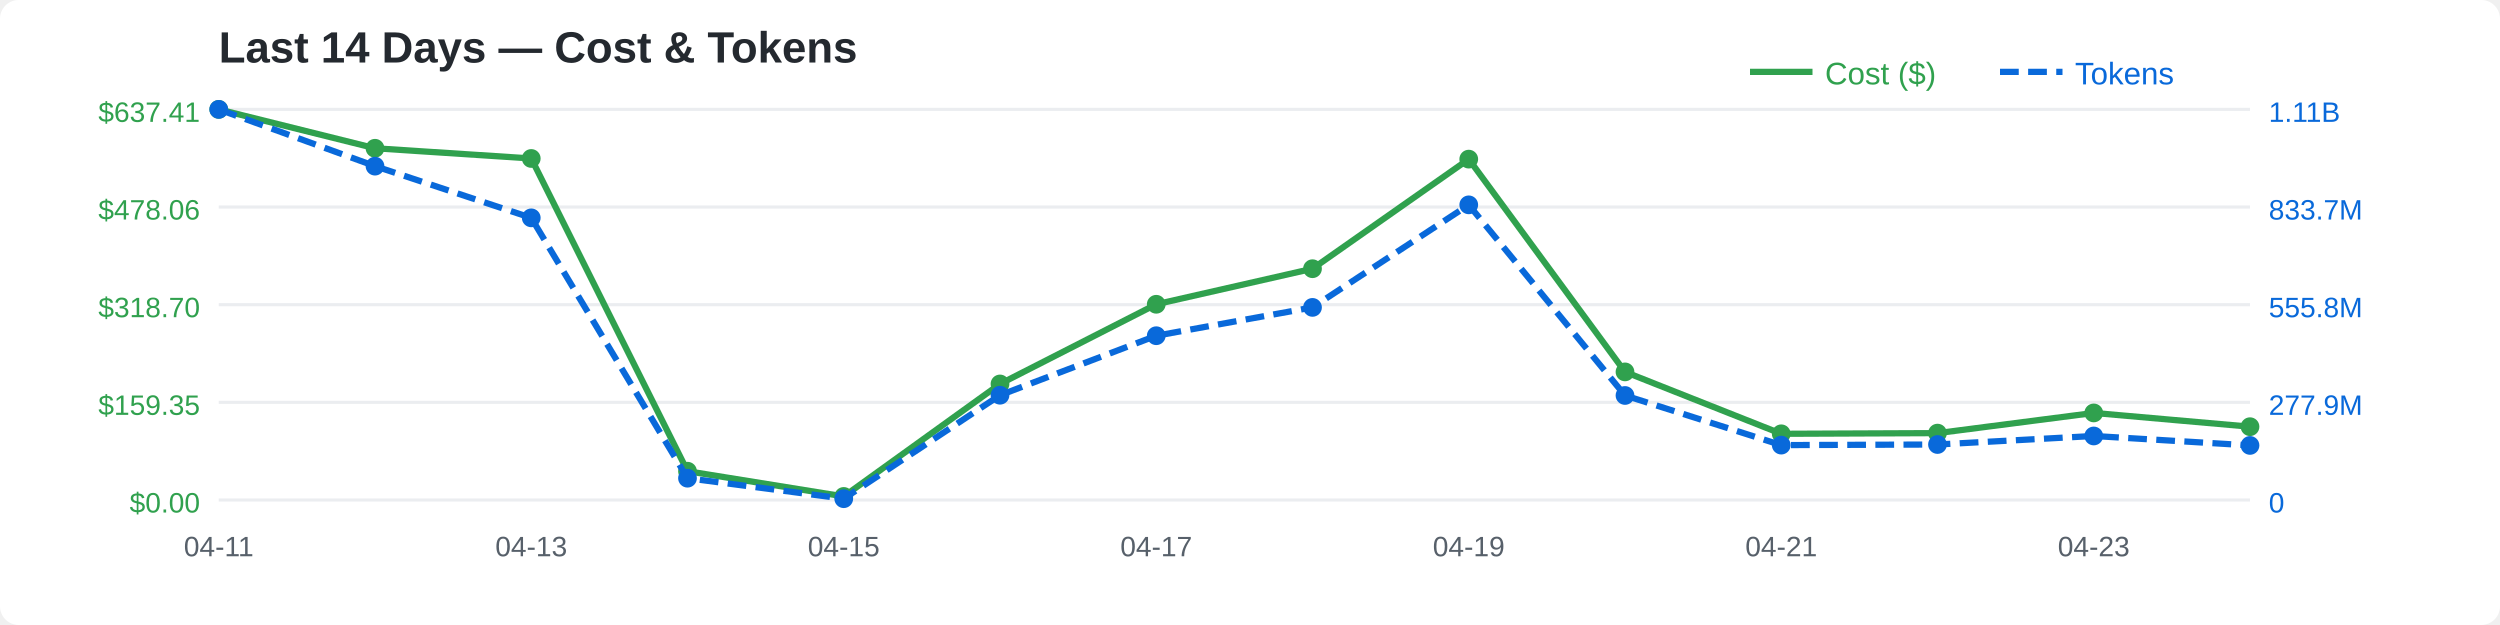
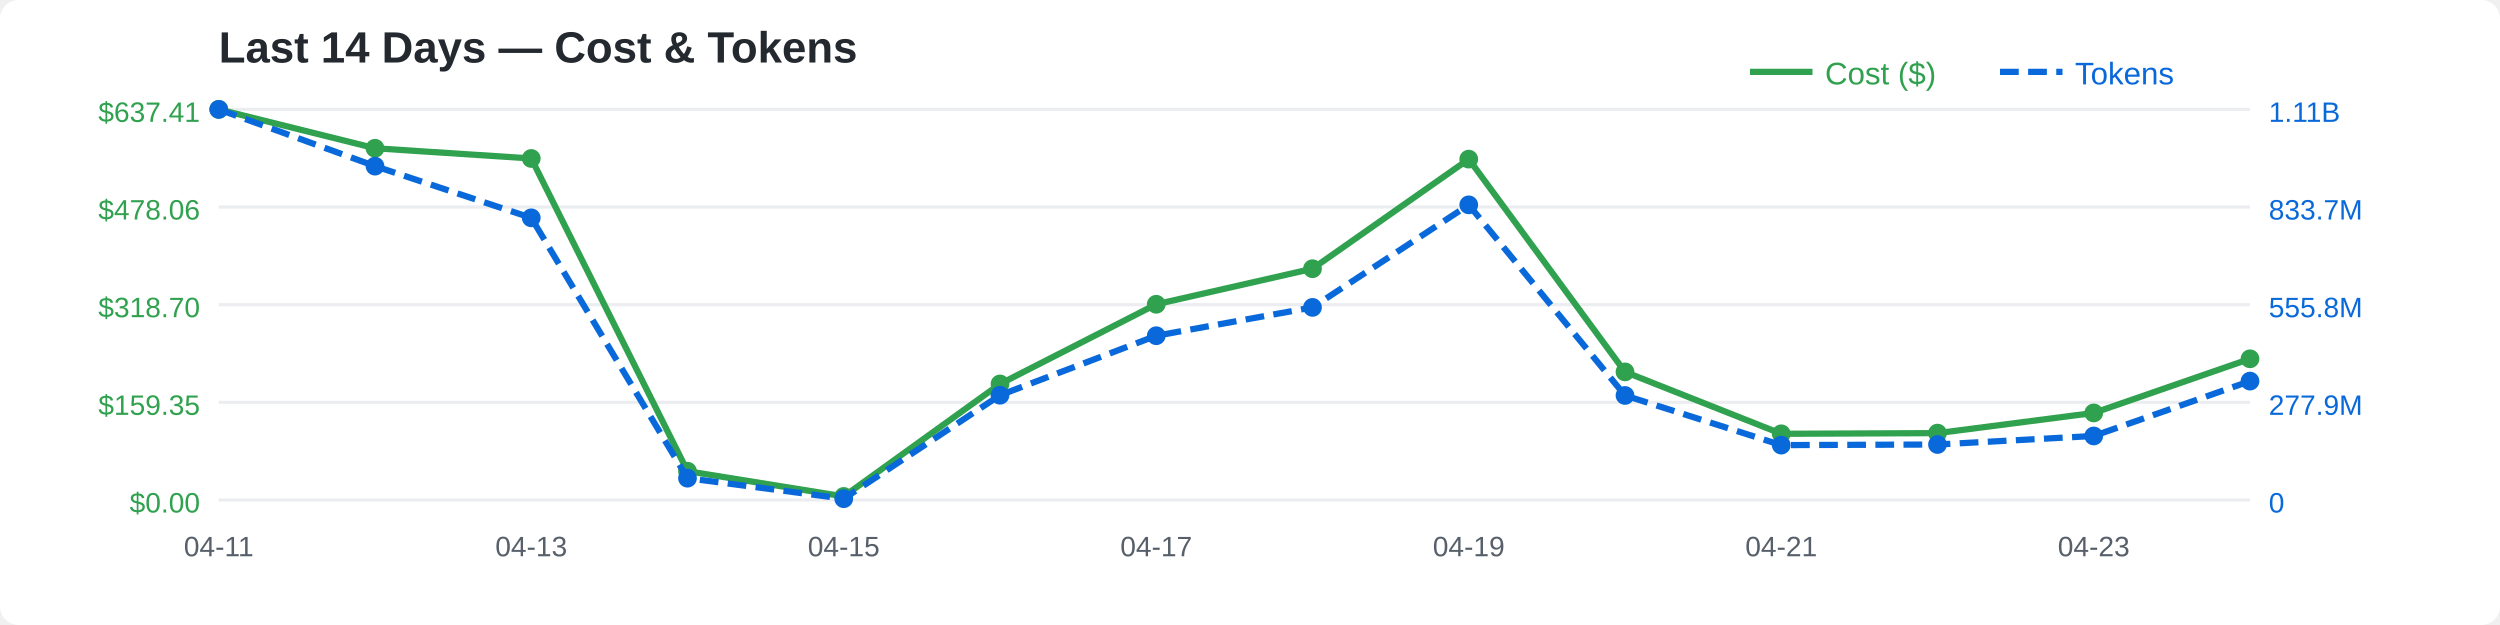
<svg xmlns="http://www.w3.org/2000/svg" width="800" height="200" viewBox="0 0 800 200">
  <rect width="800" height="200" fill="#ffffff" rx="6" />
  <text x="70" y="20" font-family="Arial, sans-serif" font-size="14" fill="#24292f" font-weight="bold">Last 14 Days — Cost &amp; Tokens</text>
  <line x1="70" y1="35.0" x2="720" y2="35.0" stroke="#ebedf0" stroke-width="1" />
  <line x1="70" y1="66.25" x2="720" y2="66.25" stroke="#ebedf0" stroke-width="1" />
  <line x1="70" y1="97.5" x2="720" y2="97.5" stroke="#ebedf0" stroke-width="1" />
  <line x1="70" y1="128.75" x2="720" y2="128.75" stroke="#ebedf0" stroke-width="1" />
  <line x1="70" y1="160.0" x2="720" y2="160.0" stroke="#ebedf0" stroke-width="1" />
  <text x="70.0" y="178" font-family="Arial, sans-serif" font-size="9" fill="#57606a" text-anchor="middle">04-11</text>
  <text x="170.0" y="178" font-family="Arial, sans-serif" font-size="9" fill="#57606a" text-anchor="middle">04-13</text>
  <text x="270.0" y="178" font-family="Arial, sans-serif" font-size="9" fill="#57606a" text-anchor="middle">04-15</text>
  <text x="370.0" y="178" font-family="Arial, sans-serif" font-size="9" fill="#57606a" text-anchor="middle">04-17</text>
  <text x="470.0" y="178" font-family="Arial, sans-serif" font-size="9" fill="#57606a" text-anchor="middle">04-19</text>
  <text x="570.0" y="178" font-family="Arial, sans-serif" font-size="9" fill="#57606a" text-anchor="middle">04-21</text>
  <text x="670.0" y="178" font-family="Arial, sans-serif" font-size="9" fill="#57606a" text-anchor="middle">04-23</text>
  <text x="64" y="39.0" font-family="Arial, sans-serif" font-size="9" fill="#30a14e" text-anchor="end">$637.41</text>
  <text x="64" y="70.25" font-family="Arial, sans-serif" font-size="9" fill="#30a14e" text-anchor="end">$478.06</text>
  <text x="64" y="101.5" font-family="Arial, sans-serif" font-size="9" fill="#30a14e" text-anchor="end">$318.70</text>
  <text x="64" y="132.75" font-family="Arial, sans-serif" font-size="9" fill="#30a14e" text-anchor="end">$159.35</text>
  <text x="64" y="164.0" font-family="Arial, sans-serif" font-size="9" fill="#30a14e" text-anchor="end">$0.00</text>
  <text x="726" y="39.0" font-family="Arial, sans-serif" font-size="9" fill="#0969da">1.11B</text>
  <text x="726" y="70.25" font-family="Arial, sans-serif" font-size="9" fill="#0969da">833.7M</text>
  <text x="726" y="101.5" font-family="Arial, sans-serif" font-size="9" fill="#0969da">555.8M</text>
  <text x="726" y="132.75" font-family="Arial, sans-serif" font-size="9" fill="#0969da">277.9M</text>
  <text x="726" y="164.0" font-family="Arial, sans-serif" font-size="9" fill="#0969da">0</text>
-   <polyline points="70.0,35.0 120.0,47.446 170.0,50.711 220.0,150.786 270.0,158.859 320.0,122.867 370.0,97.368 420.0,85.989 470.0,50.921 520.0,119.007 570.0,138.818 620.0,138.599 670.0,132.139 720.0,136.544" fill="none" stroke="#30a14e" stroke-width="2" />
+   <polyline points="70.0,35.0 120.0,47.446 170.0,50.711 220.0,150.786 270.0,158.859 320.0,122.867 370.0,97.368 420.0,85.989 470.0,50.921 520.0,119.007 570.0,138.818 620.0,138.599 670.0,132.139 720.0,114.819" fill="none" stroke="#30a14e" stroke-width="2" />
  <circle cx="70.0" cy="35.0" r="3" fill="#30a14e">
    </circle>
  <circle cx="120.0" cy="47.446" r="3" fill="#30a14e">
    </circle>
  <circle cx="170.0" cy="50.711" r="3" fill="#30a14e">
    </circle>
  <circle cx="220.0" cy="150.786" r="3" fill="#30a14e">
    </circle>
  <circle cx="270.0" cy="158.859" r="3" fill="#30a14e">
    </circle>
  <circle cx="320.0" cy="122.867" r="3" fill="#30a14e">
    </circle>
  <circle cx="370.0" cy="97.368" r="3" fill="#30a14e">
    </circle>
  <circle cx="420.0" cy="85.989" r="3" fill="#30a14e">
    </circle>
  <circle cx="470.0" cy="50.921" r="3" fill="#30a14e">
    </circle>
  <circle cx="520.0" cy="119.007" r="3" fill="#30a14e">
    </circle>
  <circle cx="570.0" cy="138.818" r="3" fill="#30a14e">
    </circle>
  <circle cx="620.0" cy="138.599" r="3" fill="#30a14e">
    </circle>
  <circle cx="670.0" cy="132.139" r="3" fill="#30a14e">
    </circle>
-   <circle cx="720.0" cy="136.544" r="3" fill="#30a14e">
+   <circle cx="720.0" cy="114.819" r="3" fill="#30a14e">
    </circle>
-   <polyline points="70.0,35.0 120.0,53.167 170.0,69.711 220.0,153.022 270.0,159.581 320.0,126.472 370.0,107.43 420.0,98.366 470.0,65.551 520.0,126.551 570.0,142.435 620.0,142.241 670.0,139.511 720.0,142.535" fill="none" stroke="#0969da" stroke-width="2" stroke-dasharray="6,3" />
+   <polyline points="70.0,35.0 120.0,53.167 170.0,69.711 220.0,153.022 270.0,159.581 320.0,126.472 370.0,107.43 420.0,98.366 470.0,65.551 520.0,126.551 570.0,142.435 620.0,142.241 670.0,139.511 720.0,121.953" fill="none" stroke="#0969da" stroke-width="2" stroke-dasharray="6,3" />
  <circle cx="70.0" cy="35.0" r="3" fill="#0969da">
    </circle>
  <circle cx="120.0" cy="53.167" r="3" fill="#0969da">
    </circle>
  <circle cx="170.0" cy="69.711" r="3" fill="#0969da">
    </circle>
  <circle cx="220.0" cy="153.022" r="3" fill="#0969da">
    </circle>
  <circle cx="270.0" cy="159.581" r="3" fill="#0969da">
    </circle>
  <circle cx="320.0" cy="126.472" r="3" fill="#0969da">
    </circle>
  <circle cx="370.0" cy="107.43" r="3" fill="#0969da">
    </circle>
  <circle cx="420.0" cy="98.366" r="3" fill="#0969da">
    </circle>
  <circle cx="470.0" cy="65.551" r="3" fill="#0969da">
    </circle>
  <circle cx="520.0" cy="126.551" r="3" fill="#0969da">
    </circle>
  <circle cx="570.0" cy="142.435" r="3" fill="#0969da">
    </circle>
  <circle cx="620.0" cy="142.241" r="3" fill="#0969da">
    </circle>
  <circle cx="670.0" cy="139.511" r="3" fill="#0969da">
    </circle>
-   <circle cx="720.0" cy="142.535" r="3" fill="#0969da">
+   <circle cx="720.0" cy="121.953" r="3" fill="#0969da">
    </circle>
  <line x1="560" y1="23" x2="580" y2="23" stroke="#30a14e" stroke-width="2" />
  <text x="584" y="27" font-family="Arial, sans-serif" font-size="10" fill="#30a14e">Cost ($)</text>
  <line x1="640" y1="23" x2="660" y2="23" stroke="#0969da" stroke-width="2" stroke-dasharray="6,3" />
  <text x="664" y="27" font-family="Arial, sans-serif" font-size="10" fill="#0969da">Tokens</text>
</svg>
